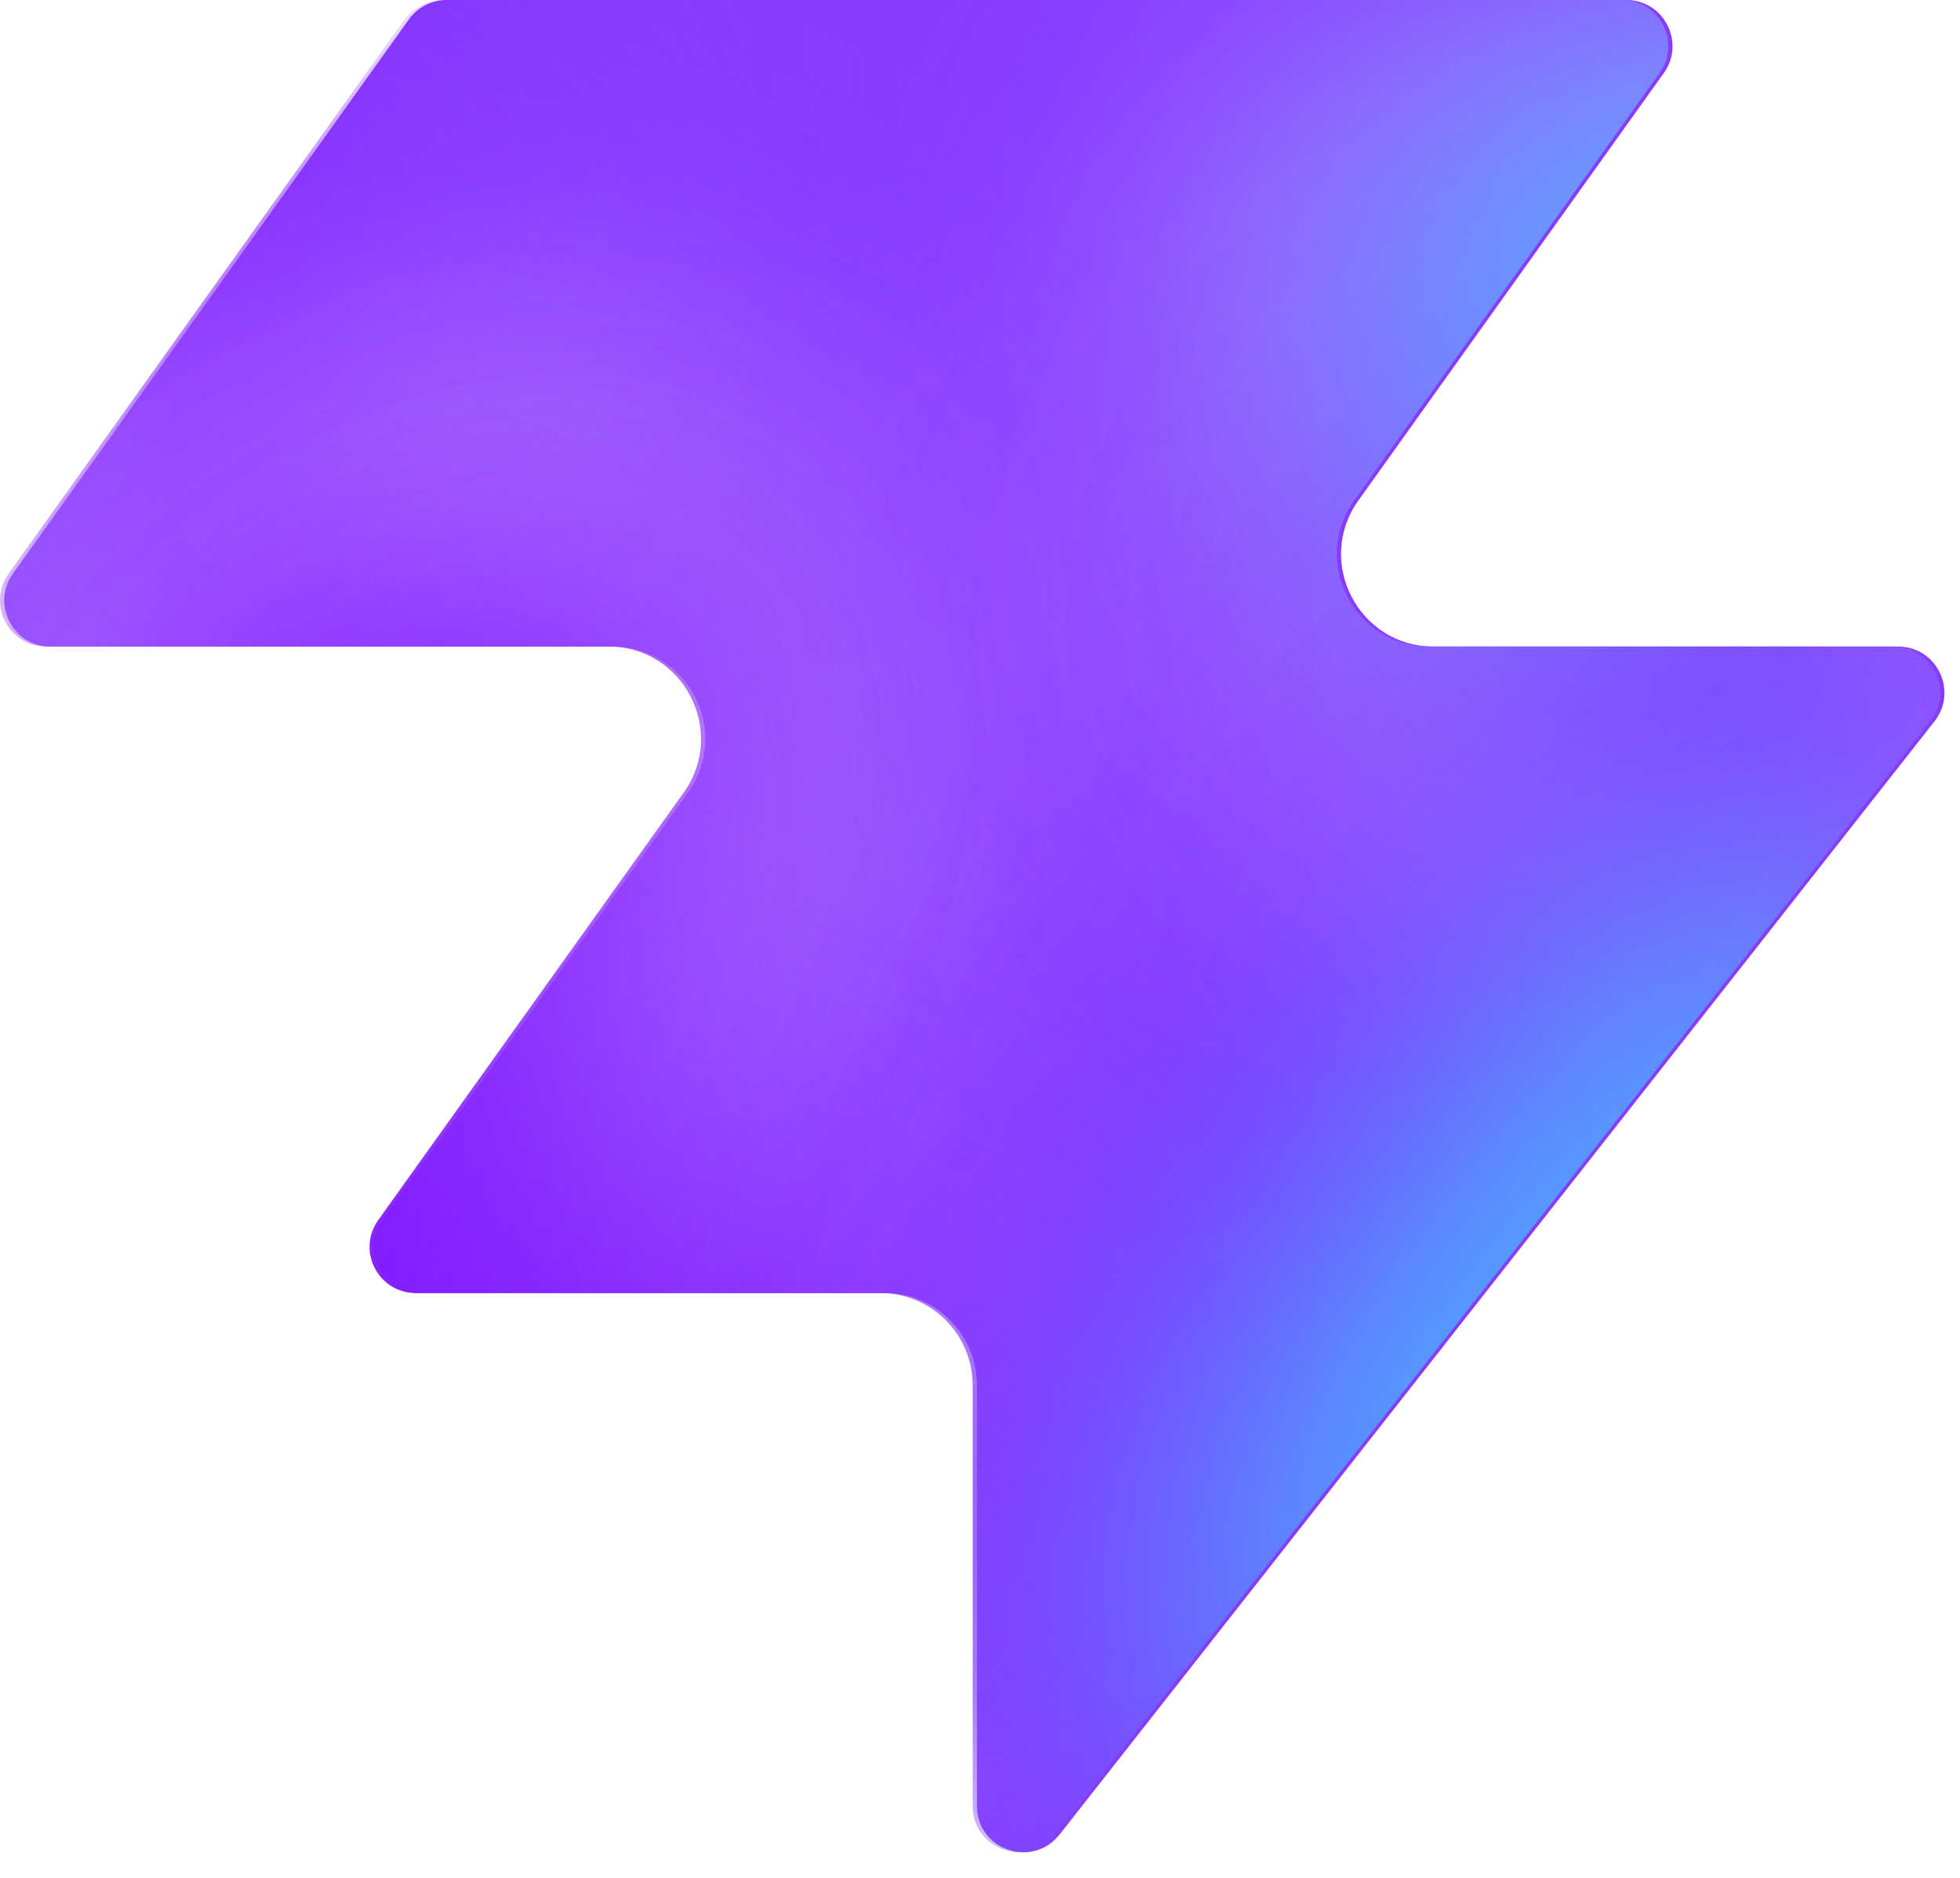
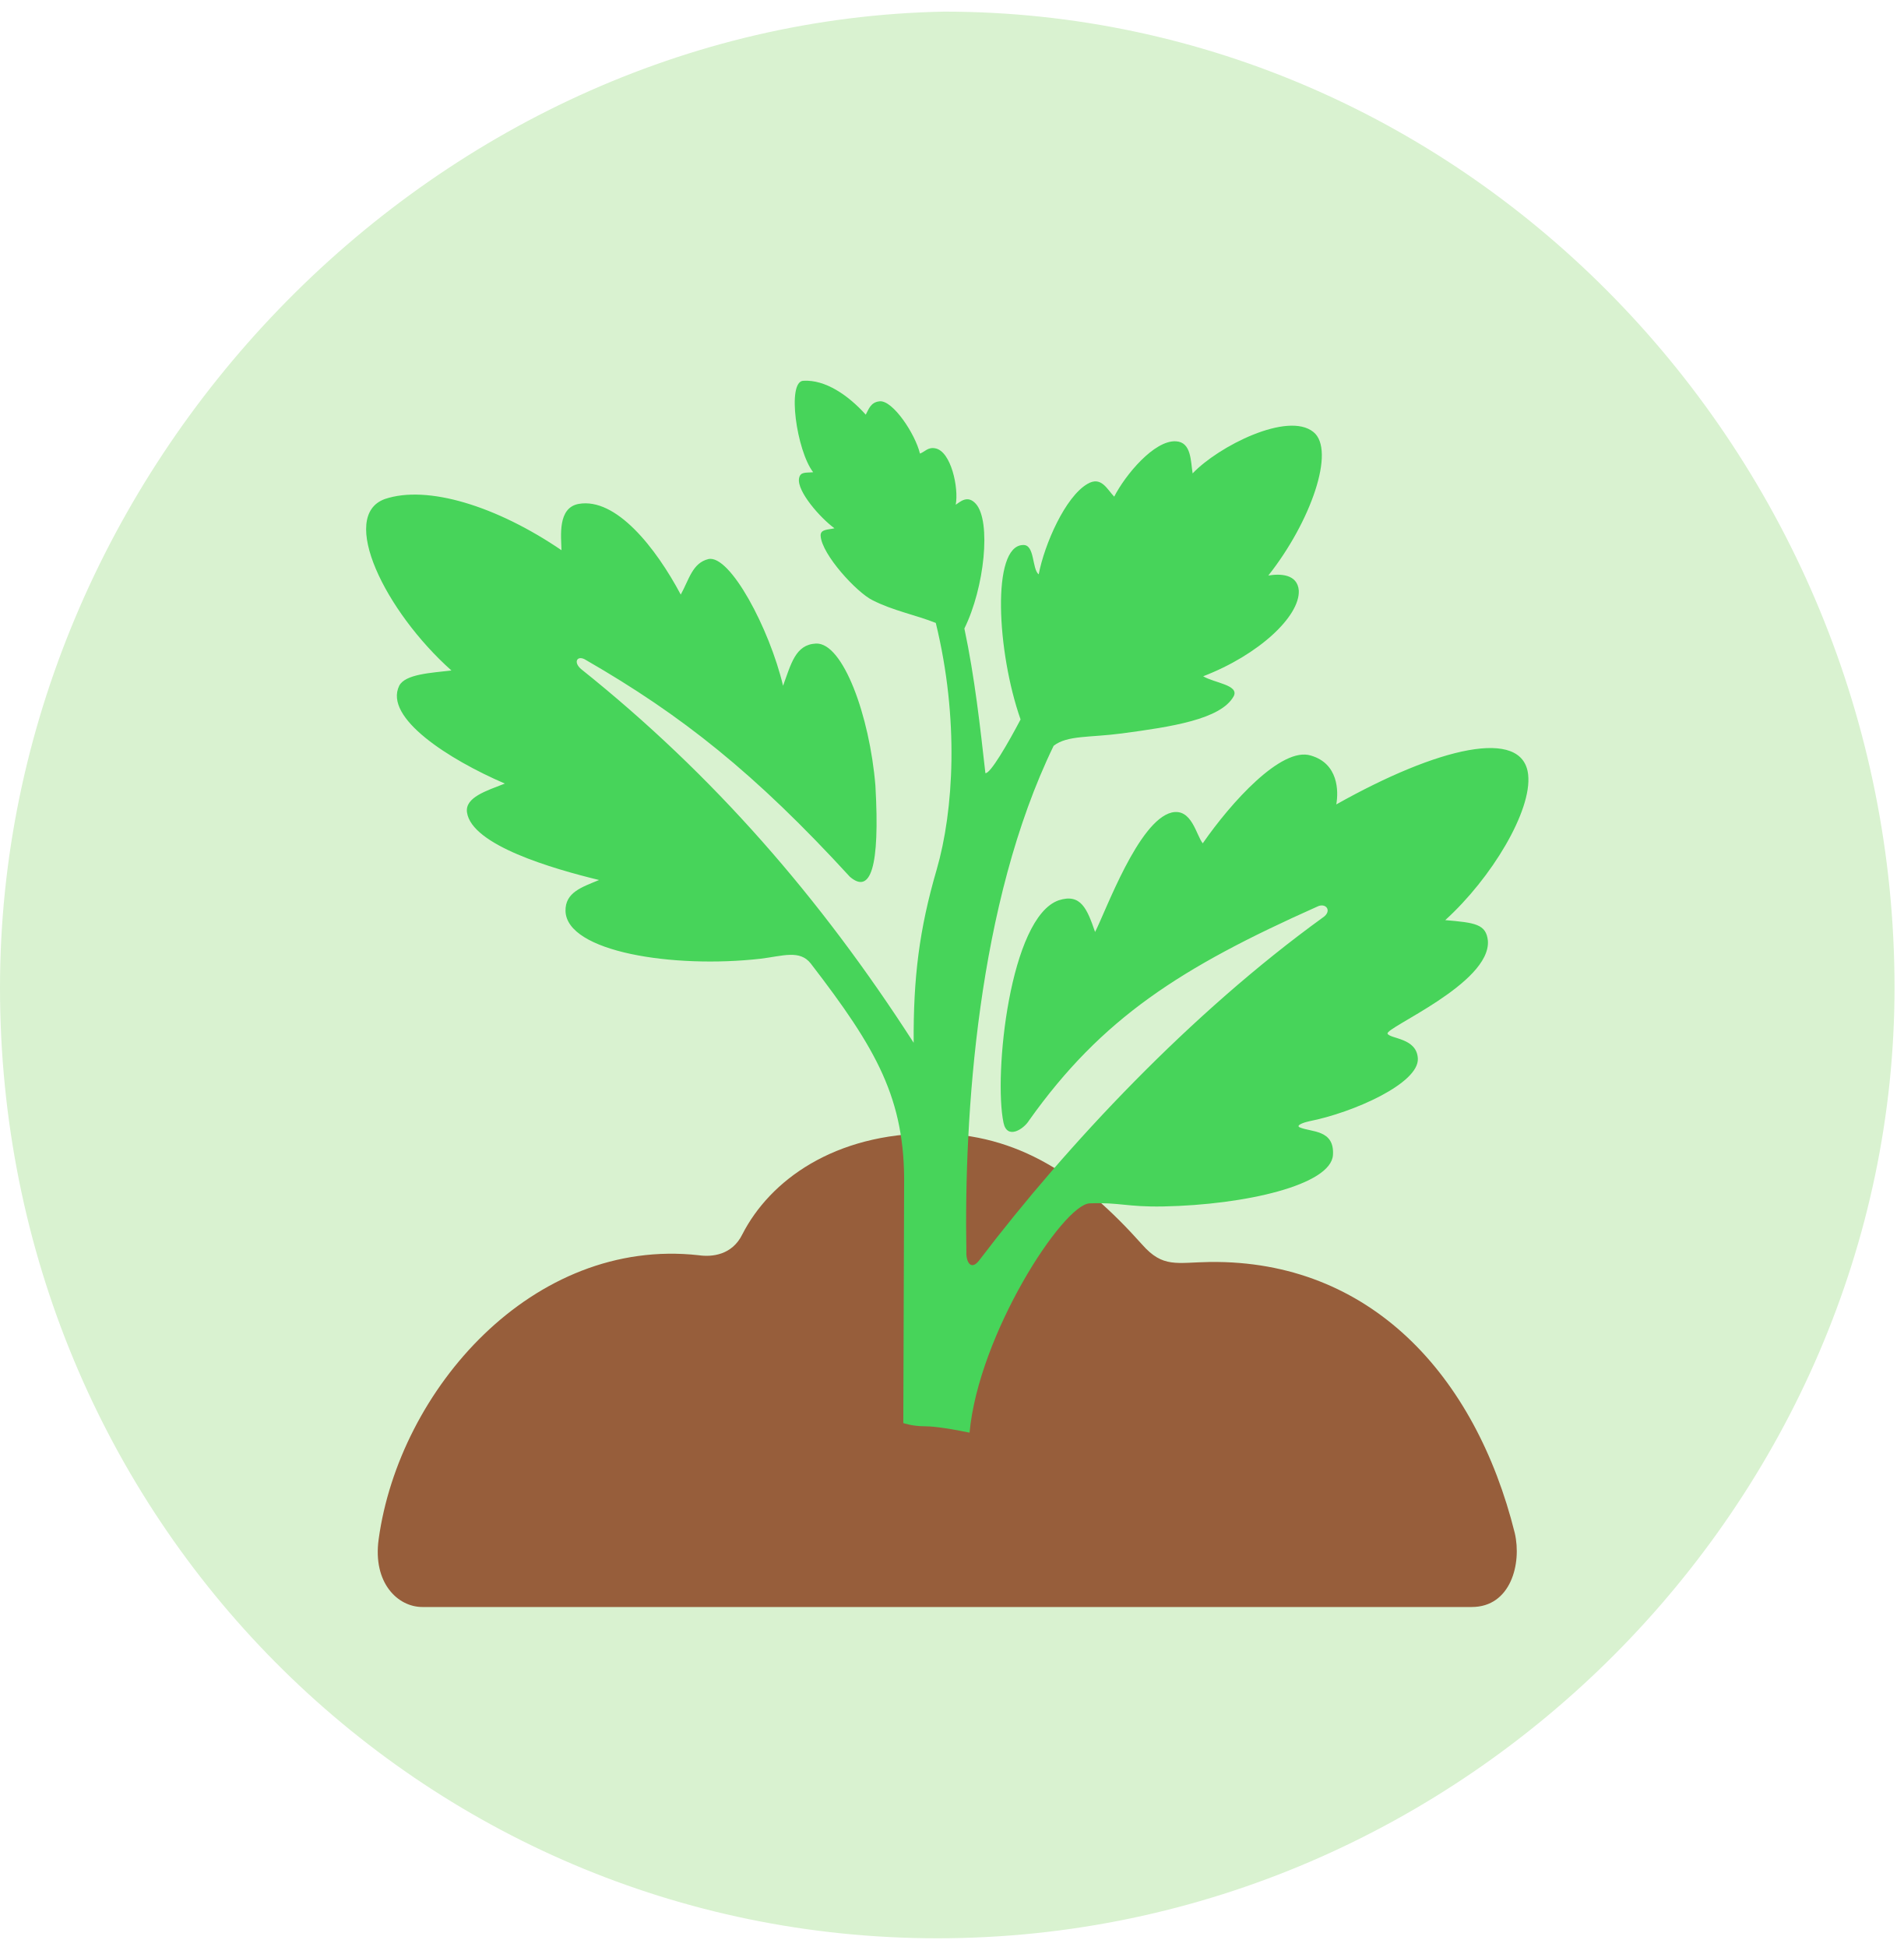
- <svg xmlns="http://www.w3.org/2000/svg" width="48" height="46" fill="none" viewBox="0 0 48 46">
-   <path fill="#863bff" d="M25.946 44.938c-.664.845-2.021.375-2.021-.698V33.937a2.26 2.26 0 0 0-2.262-2.262H10.287c-.92 0-1.456-1.04-.92-1.788l7.48-10.471c1.07-1.497 0-3.578-1.842-3.578H1.237c-.92 0-1.456-1.04-.92-1.788L10.013.474c.214-.297.556-.474.92-.474h28.894c.92 0 1.456 1.04.92 1.788l-7.48 10.471c-1.07 1.498 0 3.579 1.842 3.579h11.377c.943 0 1.473 1.088.89 1.83L25.947 44.94z" style="fill:#863bff;fill:color(display-p3 .525 .23 1);fill-opacity:1" />
-   <mask id="a" width="48" height="46" x="0" y="0" maskUnits="userSpaceOnUse" style="mask-type:alpha">
-     <path fill="#000" d="M25.842 44.938c-.664.844-2.021.375-2.021-.698V33.937a2.26 2.26 0 0 0-2.262-2.262H10.183c-.92 0-1.456-1.04-.92-1.788l7.48-10.471c1.07-1.498 0-3.579-1.842-3.579H1.133c-.92 0-1.456-1.04-.92-1.787L9.91.473c.214-.297.556-.474.92-.474h28.894c.92 0 1.456 1.04.92 1.788l-7.48 10.471c-1.07 1.498 0 3.578 1.842 3.578h11.377c.943 0 1.473 1.088.89 1.832L25.843 44.94z" style="fill:#000;fill-opacity:1" />
-   </mask>
-   <g mask="url(#a)">
-     <g filter="url(#b)">
-       <ellipse cx="5.508" cy="14.704" fill="#ede6ff" rx="5.508" ry="14.704" style="fill:#ede6ff;fill:color(display-p3 .927 .903 1);fill-opacity:1" transform="matrix(.00324 1 1 -.00324 -4.47 31.516)" />
-     </g>
-     <g filter="url(#c)">
-       <ellipse cx="10.399" cy="29.851" fill="#ede6ff" rx="10.399" ry="29.851" style="fill:#ede6ff;fill:color(display-p3 .927 .903 1);fill-opacity:1" transform="matrix(.00324 1 1 -.00324 -39.328 7.883)" />
-     </g>
-     <g filter="url(#d)">
-       <ellipse cx="5.508" cy="30.487" fill="#7e14ff" rx="5.508" ry="30.487" style="fill:#7e14ff;fill:color(display-p3 .492 .077 1);fill-opacity:1" transform="rotate(89.814 -25.913 -14.639)scale(1 -1)" />
-     </g>
-     <g filter="url(#e)">
-       <ellipse cx="5.508" cy="30.599" fill="#7e14ff" rx="5.508" ry="30.599" style="fill:#7e14ff;fill:color(display-p3 .492 .077 1);fill-opacity:1" transform="rotate(89.814 -32.644 -3.334)scale(1 -1)" />
-     </g>
-     <g filter="url(#f)">
-       <ellipse cx="5.508" cy="30.599" fill="#7e14ff" rx="5.508" ry="30.599" style="fill:#7e14ff;fill:color(display-p3 .492 .077 1);fill-opacity:1" transform="matrix(.00324 1 1 -.00324 -34.34 30.47)" />
-     </g>
-     <g filter="url(#g)">
-       <ellipse cx="14.072" cy="22.078" fill="#ede6ff" rx="14.072" ry="22.078" style="fill:#ede6ff;fill:color(display-p3 .927 .903 1);fill-opacity:1" transform="rotate(93.35 24.506 48.493)scale(-1 1)" />
-     </g>
-     <g filter="url(#h)">
-       <ellipse cx="3.47" cy="21.501" fill="#7e14ff" rx="3.47" ry="21.501" style="fill:#7e14ff;fill:color(display-p3 .492 .077 1);fill-opacity:1" transform="rotate(89.009 28.708 47.59)scale(-1 1)" />
-     </g>
-     <g filter="url(#i)">
-       <ellipse cx="3.47" cy="21.501" fill="#7e14ff" rx="3.47" ry="21.501" style="fill:#7e14ff;fill:color(display-p3 .492 .077 1);fill-opacity:1" transform="rotate(89.009 28.708 47.59)scale(-1 1)" />
-     </g>
-     <g filter="url(#j)">
-       <ellipse cx=".387" cy="8.972" fill="#7e14ff" rx="4.407" ry="29.108" style="fill:#7e14ff;fill:color(display-p3 .492 .077 1);fill-opacity:1" transform="rotate(39.51 .387 8.972)" />
-     </g>
-     <g filter="url(#k)">
-       <ellipse cx="47.523" cy="-6.092" fill="#7e14ff" rx="4.407" ry="29.108" style="fill:#7e14ff;fill:color(display-p3 .492 .077 1);fill-opacity:1" transform="rotate(37.892 47.523 -6.092)" />
-     </g>
-     <g filter="url(#l)">
-       <ellipse cx="41.412" cy="6.333" fill="#47bfff" rx="5.971" ry="9.665" style="fill:#47bfff;fill:color(display-p3 .28 .748 1);fill-opacity:1" transform="rotate(37.892 41.412 6.333)" />
-     </g>
-     <g filter="url(#m)">
-       <ellipse cx="-1.879" cy="38.332" fill="#7e14ff" rx="4.407" ry="29.108" style="fill:#7e14ff;fill:color(display-p3 .492 .077 1);fill-opacity:1" transform="rotate(37.892 -1.88 38.332)" />
-     </g>
-     <g filter="url(#n)">
-       <ellipse cx="-1.879" cy="38.332" fill="#7e14ff" rx="4.407" ry="29.108" style="fill:#7e14ff;fill:color(display-p3 .492 .077 1);fill-opacity:1" transform="rotate(37.892 -1.88 38.332)" />
-     </g>
-     <g filter="url(#o)">
-       <ellipse cx="35.651" cy="29.907" fill="#7e14ff" rx="4.407" ry="29.108" style="fill:#7e14ff;fill:color(display-p3 .492 .077 1);fill-opacity:1" transform="rotate(37.892 35.651 29.907)" />
-     </g>
-     <g filter="url(#p)">
-       <ellipse cx="38.418" cy="32.4" fill="#47bfff" rx="5.971" ry="15.297" style="fill:#47bfff;fill:color(display-p3 .28 .748 1);fill-opacity:1" transform="rotate(37.892 38.418 32.4)" />
+ <svg xmlns="http://www.w3.org/2000/svg" width="655" height="670" xml:space="preserve" overflow="hidden">
+   <g transform="translate(-1870 -902)">
+     <g>
+       <path d="M2522 1241.89C2522 1417.68 2374.81 1569 2192.63 1569 2014.89 1569 1870 1424.43 1870 1241.89 1870 1063.41 2017.88 909.442 2194.86 906 2375.22 906 2522 1058.18 2522 1241.89Z" fill="#D9F2D0" fill-rule="evenodd" fill-opacity="1" />
+       <path d="M2190.81 1292C2157.1 1292 2134.99 1308.17 2125.48 1326.75 2121.95 1333.95 2114.98 1334.61 2110.44 1333.95 2053.42 1327.59 2007.38 1380.13 2000.31 1431.72 1998.25 1446.69 2006.87 1455 2015.35 1455L2376.51 1455C2389.94 1455 2393.75 1440.08 2391.31 1429.56 2377.75 1375.1 2341.43 1335.61 2286.39 1336.27 2274.96 1336.44 2270.26 1338.44 2263.08 1330.29 2242.14 1306.84 2220.41 1292 2190.81 1292Z" fill="#975E3B" fill-rule="evenodd" fill-opacity="1" />
+       <path d="M2187.97 1392.8C2190.17 1392.8 2194.25 1393.08 2203.67 1395 2206.79 1361.19 2235.8 1316.51 2244.99 1316.1 2255.24 1315.69 2257.88 1317.4 2270.36 1317.16 2298.64 1316.61 2328.09 1309.75 2328.74 1299.45 2329.29 1290.63 2321.27 1291.66 2317.29 1289.95 2315.82 1289.26 2318.73 1288.23 2320.55 1287.85 2335.7 1284.87 2358.37 1274.81 2357.95 1266.27 2357.61 1259.13 2348.49 1259.54 2347.53 1257.72 2346.47 1255.69 2383.02 1240.49 2382.06 1225.77 2381.47 1219.97 2377.63 1219.52 2367.38 1218.63 2383.29 1204.21 2397.28 1180.98 2395.91 1168.56 2394.12 1152.22 2364.98 1159.08 2329.88 1178.82 2330.7 1174.22 2330.59 1164.75 2321.13 1162 2311.05 1158.84 2293.67 1178.13 2283.93 1192.2 2281.67 1189.46 2280.16 1180.02 2273.24 1181.6 2261.79 1184.41 2250.64 1215.37 2246.87 1222.71 2244.13 1214.75 2241.97 1209.36 2234.39 1211.8 2217.52 1217.6 2211.9 1271.86 2215.36 1288.37 2216.6 1294.3 2222.32 1290.56 2224.14 1287.58 2249.2 1252.3 2276.39 1234.93 2323.29 1214 2326.31 1212.45 2328.64 1215.51 2325.21 1217.77 2279.75 1250.68 2237.31 1295.85 2207.14 1335.52 2204.09 1339.64 2202.44 1336 2202.58 1332.92 2201.75 1286.17 2206.28 1212.9 2232.61 1158.64 2237.31 1154.97 2244.99 1155.86 2256.16 1154.38 2273 1152.12 2290.21 1149.58 2294.6 1141.55 2296.48 1137.7 2287.91 1137.02 2284.07 1134.72 2303.27 1127.34 2317.36 1114.06 2316.98 1105.24 2316.54 1099.5 2310.54 1099.37 2306.49 1100.05 2321.13 1081.55 2329.74 1056.88 2322.02 1050.67 2313.18 1043.46 2289.25 1055.61 2280.44 1064.91 2279.75 1060.65 2280.03 1054.13 2274.68 1053.86 2267.24 1053.45 2257.29 1065.39 2253.45 1072.91 2250.99 1070.37 2249 1065.73 2244.27 1068.51 2236.62 1072.91 2229.46 1089.28 2227.47 1099.64 2225.1 1097.86 2226.2 1089.28 2222.05 1089.55 2211.15 1089.83 2213.07 1126.38 2221.23 1149.58 2216.98 1157.68 2210.74 1168.45 2209.12 1168.04 2207.34 1152.29 2205.46 1135.06 2201.89 1118.28 2208.85 1104.17 2211.15 1081.42 2205.87 1075.41 2202.99 1072.15 2200.42 1074.72 2198.91 1075.69 2200.01 1069.89 2197.3 1057.32 2191.91 1056.29 2189.34 1055.75 2188.25 1057.53 2186.6 1058.08 2184.99 1051.35 2177.27 1039.68 2172.75 1040.1 2169.56 1040.37 2168.88 1043.05 2167.95 1044.69 2161.88 1037.97 2154.03 1032.58 2146.45 1033.03 2140.73 1033.3 2144.16 1057.12 2149.85 1064.5 2147.28 1064.77 2145.39 1064.22 2144.98 1066.69 2144.29 1071.12 2152.28 1080.22 2157.18 1083.79 2154.99 1084.33 2152.28 1084.06 2152.42 1086.39 2152.83 1092.88 2164.9 1105.92 2170.25 1108.53 2177.27 1112.13 2185.23 1113.64 2192.05 1116.36 2200.14 1149.44 2198.22 1180.98 2192.36 1201.23 2186.33 1221.89 2184.3 1238.53 2184.44 1260.84 2152.28 1210.87 2115.46 1168.59 2070.07 1132.31 2067.08 1129.84 2068.7 1127.2 2071.71 1129.16 2104.56 1148.1 2129.79 1168.04 2162.5 1203.73 2169.56 1209.77 2172.89 1200.68 2171.27 1172.33 2169.29 1148.31 2160.1 1123.05 2150.81 1123.46 2143.71 1123.8 2142.24 1130.53 2139.49 1137.98 2134.8 1118.28 2121.22 1092.74 2113.78 1094.39 2108.26 1095.76 2107.16 1101.43 2104.28 1106.61 2095.71 1090.51 2082.03 1073.11 2069.11 1075.41 2061.87 1076.78 2063.11 1086.39 2063.24 1091.34 2040.86 1076.1 2017.03 1068.79 2002.42 1073.73 1986.52 1079.53 2002.42 1112.27 2025.36 1132.73 2018.4 1133.55 2009.45 1133.96 2007.39 1137.98 2002.01 1149.03 2024.54 1163.37 2043.74 1171.64 2037.46 1174.12 2030.02 1176.35 2030.71 1181.53 2032.32 1192.89 2060.26 1200.95 2076.17 1204.83 2070.2 1207.3 2064.48 1209.09 2064.62 1215.51 2065.03 1229.58 2101.71 1235.34 2131.81 1231.91 2139.36 1230.98 2145.25 1228.75 2149.02 1233.56 2171.69 1263.01 2181.56 1280.13 2181.15 1310.16L2180.87 1391.71C2180.87 1391.71 2183.99 1392.8 2187.97 1392.8Z" fill="#47D45A" fill-rule="evenodd" fill-opacity="1" />
    </g>
  </g>
-   <defs>
-     <filter id="b" width="60.045" height="41.654" x="-19.77" y="16.149" color-interpolation-filters="sRGB" filterUnits="userSpaceOnUse">
-       <feFlood flood-opacity="0" result="BackgroundImageFix" />
-       <feBlend in="SourceGraphic" in2="BackgroundImageFix" result="shape" />
-       <feGaussianBlur result="effect1_foregroundBlur_2002_17158" stdDeviation="7.659" />
-     </filter>
-     <filter id="c" width="90.34" height="51.437" x="-54.613" y="-7.533" color-interpolation-filters="sRGB" filterUnits="userSpaceOnUse">
-       <feFlood flood-opacity="0" result="BackgroundImageFix" />
-       <feBlend in="SourceGraphic" in2="BackgroundImageFix" result="shape" />
-       <feGaussianBlur result="effect1_foregroundBlur_2002_17158" stdDeviation="7.659" />
-     </filter>
-     <filter id="d" width="79.355" height="29.4" x="-49.64" y="2.03" color-interpolation-filters="sRGB" filterUnits="userSpaceOnUse">
-       <feFlood flood-opacity="0" result="BackgroundImageFix" />
-       <feBlend in="SourceGraphic" in2="BackgroundImageFix" result="shape" />
-       <feGaussianBlur result="effect1_foregroundBlur_2002_17158" stdDeviation="4.596" />
-     </filter>
-     <filter id="e" width="79.579" height="29.4" x="-45.045" y="20.029" color-interpolation-filters="sRGB" filterUnits="userSpaceOnUse">
-       <feFlood flood-opacity="0" result="BackgroundImageFix" />
-       <feBlend in="SourceGraphic" in2="BackgroundImageFix" result="shape" />
-       <feGaussianBlur result="effect1_foregroundBlur_2002_17158" stdDeviation="4.596" />
-     </filter>
-     <filter id="f" width="79.579" height="29.4" x="-43.513" y="21.178" color-interpolation-filters="sRGB" filterUnits="userSpaceOnUse">
-       <feFlood flood-opacity="0" result="BackgroundImageFix" />
-       <feBlend in="SourceGraphic" in2="BackgroundImageFix" result="shape" />
-       <feGaussianBlur result="effect1_foregroundBlur_2002_17158" stdDeviation="4.596" />
-     </filter>
-     <filter id="g" width="74.749" height="58.852" x="15.756" y="-17.901" color-interpolation-filters="sRGB" filterUnits="userSpaceOnUse">
-       <feFlood flood-opacity="0" result="BackgroundImageFix" />
-       <feBlend in="SourceGraphic" in2="BackgroundImageFix" result="shape" />
-       <feGaussianBlur result="effect1_foregroundBlur_2002_17158" stdDeviation="7.659" />
-     </filter>
-     <filter id="h" width="61.377" height="25.362" x="23.548" y="2.284" color-interpolation-filters="sRGB" filterUnits="userSpaceOnUse">
-       <feFlood flood-opacity="0" result="BackgroundImageFix" />
-       <feBlend in="SourceGraphic" in2="BackgroundImageFix" result="shape" />
-       <feGaussianBlur result="effect1_foregroundBlur_2002_17158" stdDeviation="4.596" />
-     </filter>
-     <filter id="i" width="61.377" height="25.362" x="23.548" y="2.284" color-interpolation-filters="sRGB" filterUnits="userSpaceOnUse">
-       <feFlood flood-opacity="0" result="BackgroundImageFix" />
-       <feBlend in="SourceGraphic" in2="BackgroundImageFix" result="shape" />
-       <feGaussianBlur result="effect1_foregroundBlur_2002_17158" stdDeviation="4.596" />
-     </filter>
-     <filter id="j" width="56.045" height="63.649" x="-27.636" y="-22.853" color-interpolation-filters="sRGB" filterUnits="userSpaceOnUse">
-       <feFlood flood-opacity="0" result="BackgroundImageFix" />
-       <feBlend in="SourceGraphic" in2="BackgroundImageFix" result="shape" />
-       <feGaussianBlur result="effect1_foregroundBlur_2002_17158" stdDeviation="4.596" />
-     </filter>
-     <filter id="k" width="54.814" height="64.646" x="20.116" y="-38.415" color-interpolation-filters="sRGB" filterUnits="userSpaceOnUse">
-       <feFlood flood-opacity="0" result="BackgroundImageFix" />
-       <feBlend in="SourceGraphic" in2="BackgroundImageFix" result="shape" />
-       <feGaussianBlur result="effect1_foregroundBlur_2002_17158" stdDeviation="4.596" />
-     </filter>
-     <filter id="l" width="33.541" height="35.313" x="24.641" y="-11.323" color-interpolation-filters="sRGB" filterUnits="userSpaceOnUse">
-       <feFlood flood-opacity="0" result="BackgroundImageFix" />
-       <feBlend in="SourceGraphic" in2="BackgroundImageFix" result="shape" />
-       <feGaussianBlur result="effect1_foregroundBlur_2002_17158" stdDeviation="4.596" />
-     </filter>
-     <filter id="m" width="54.814" height="64.646" x="-29.286" y="6.009" color-interpolation-filters="sRGB" filterUnits="userSpaceOnUse">
-       <feFlood flood-opacity="0" result="BackgroundImageFix" />
-       <feBlend in="SourceGraphic" in2="BackgroundImageFix" result="shape" />
-       <feGaussianBlur result="effect1_foregroundBlur_2002_17158" stdDeviation="4.596" />
-     </filter>
-     <filter id="n" width="54.814" height="64.646" x="-29.286" y="6.009" color-interpolation-filters="sRGB" filterUnits="userSpaceOnUse">
-       <feFlood flood-opacity="0" result="BackgroundImageFix" />
-       <feBlend in="SourceGraphic" in2="BackgroundImageFix" result="shape" />
-       <feGaussianBlur result="effect1_foregroundBlur_2002_17158" stdDeviation="4.596" />
-     </filter>
-     <filter id="o" width="54.814" height="64.646" x="8.244" y="-2.416" color-interpolation-filters="sRGB" filterUnits="userSpaceOnUse">
-       <feFlood flood-opacity="0" result="BackgroundImageFix" />
-       <feBlend in="SourceGraphic" in2="BackgroundImageFix" result="shape" />
-       <feGaussianBlur result="effect1_foregroundBlur_2002_17158" stdDeviation="4.596" />
-     </filter>
-     <filter id="p" width="39.409" height="43.623" x="18.713" y="10.588" color-interpolation-filters="sRGB" filterUnits="userSpaceOnUse">
-       <feFlood flood-opacity="0" result="BackgroundImageFix" />
-       <feBlend in="SourceGraphic" in2="BackgroundImageFix" result="shape" />
-       <feGaussianBlur result="effect1_foregroundBlur_2002_17158" stdDeviation="4.596" />
-     </filter>
-   </defs>
</svg>
